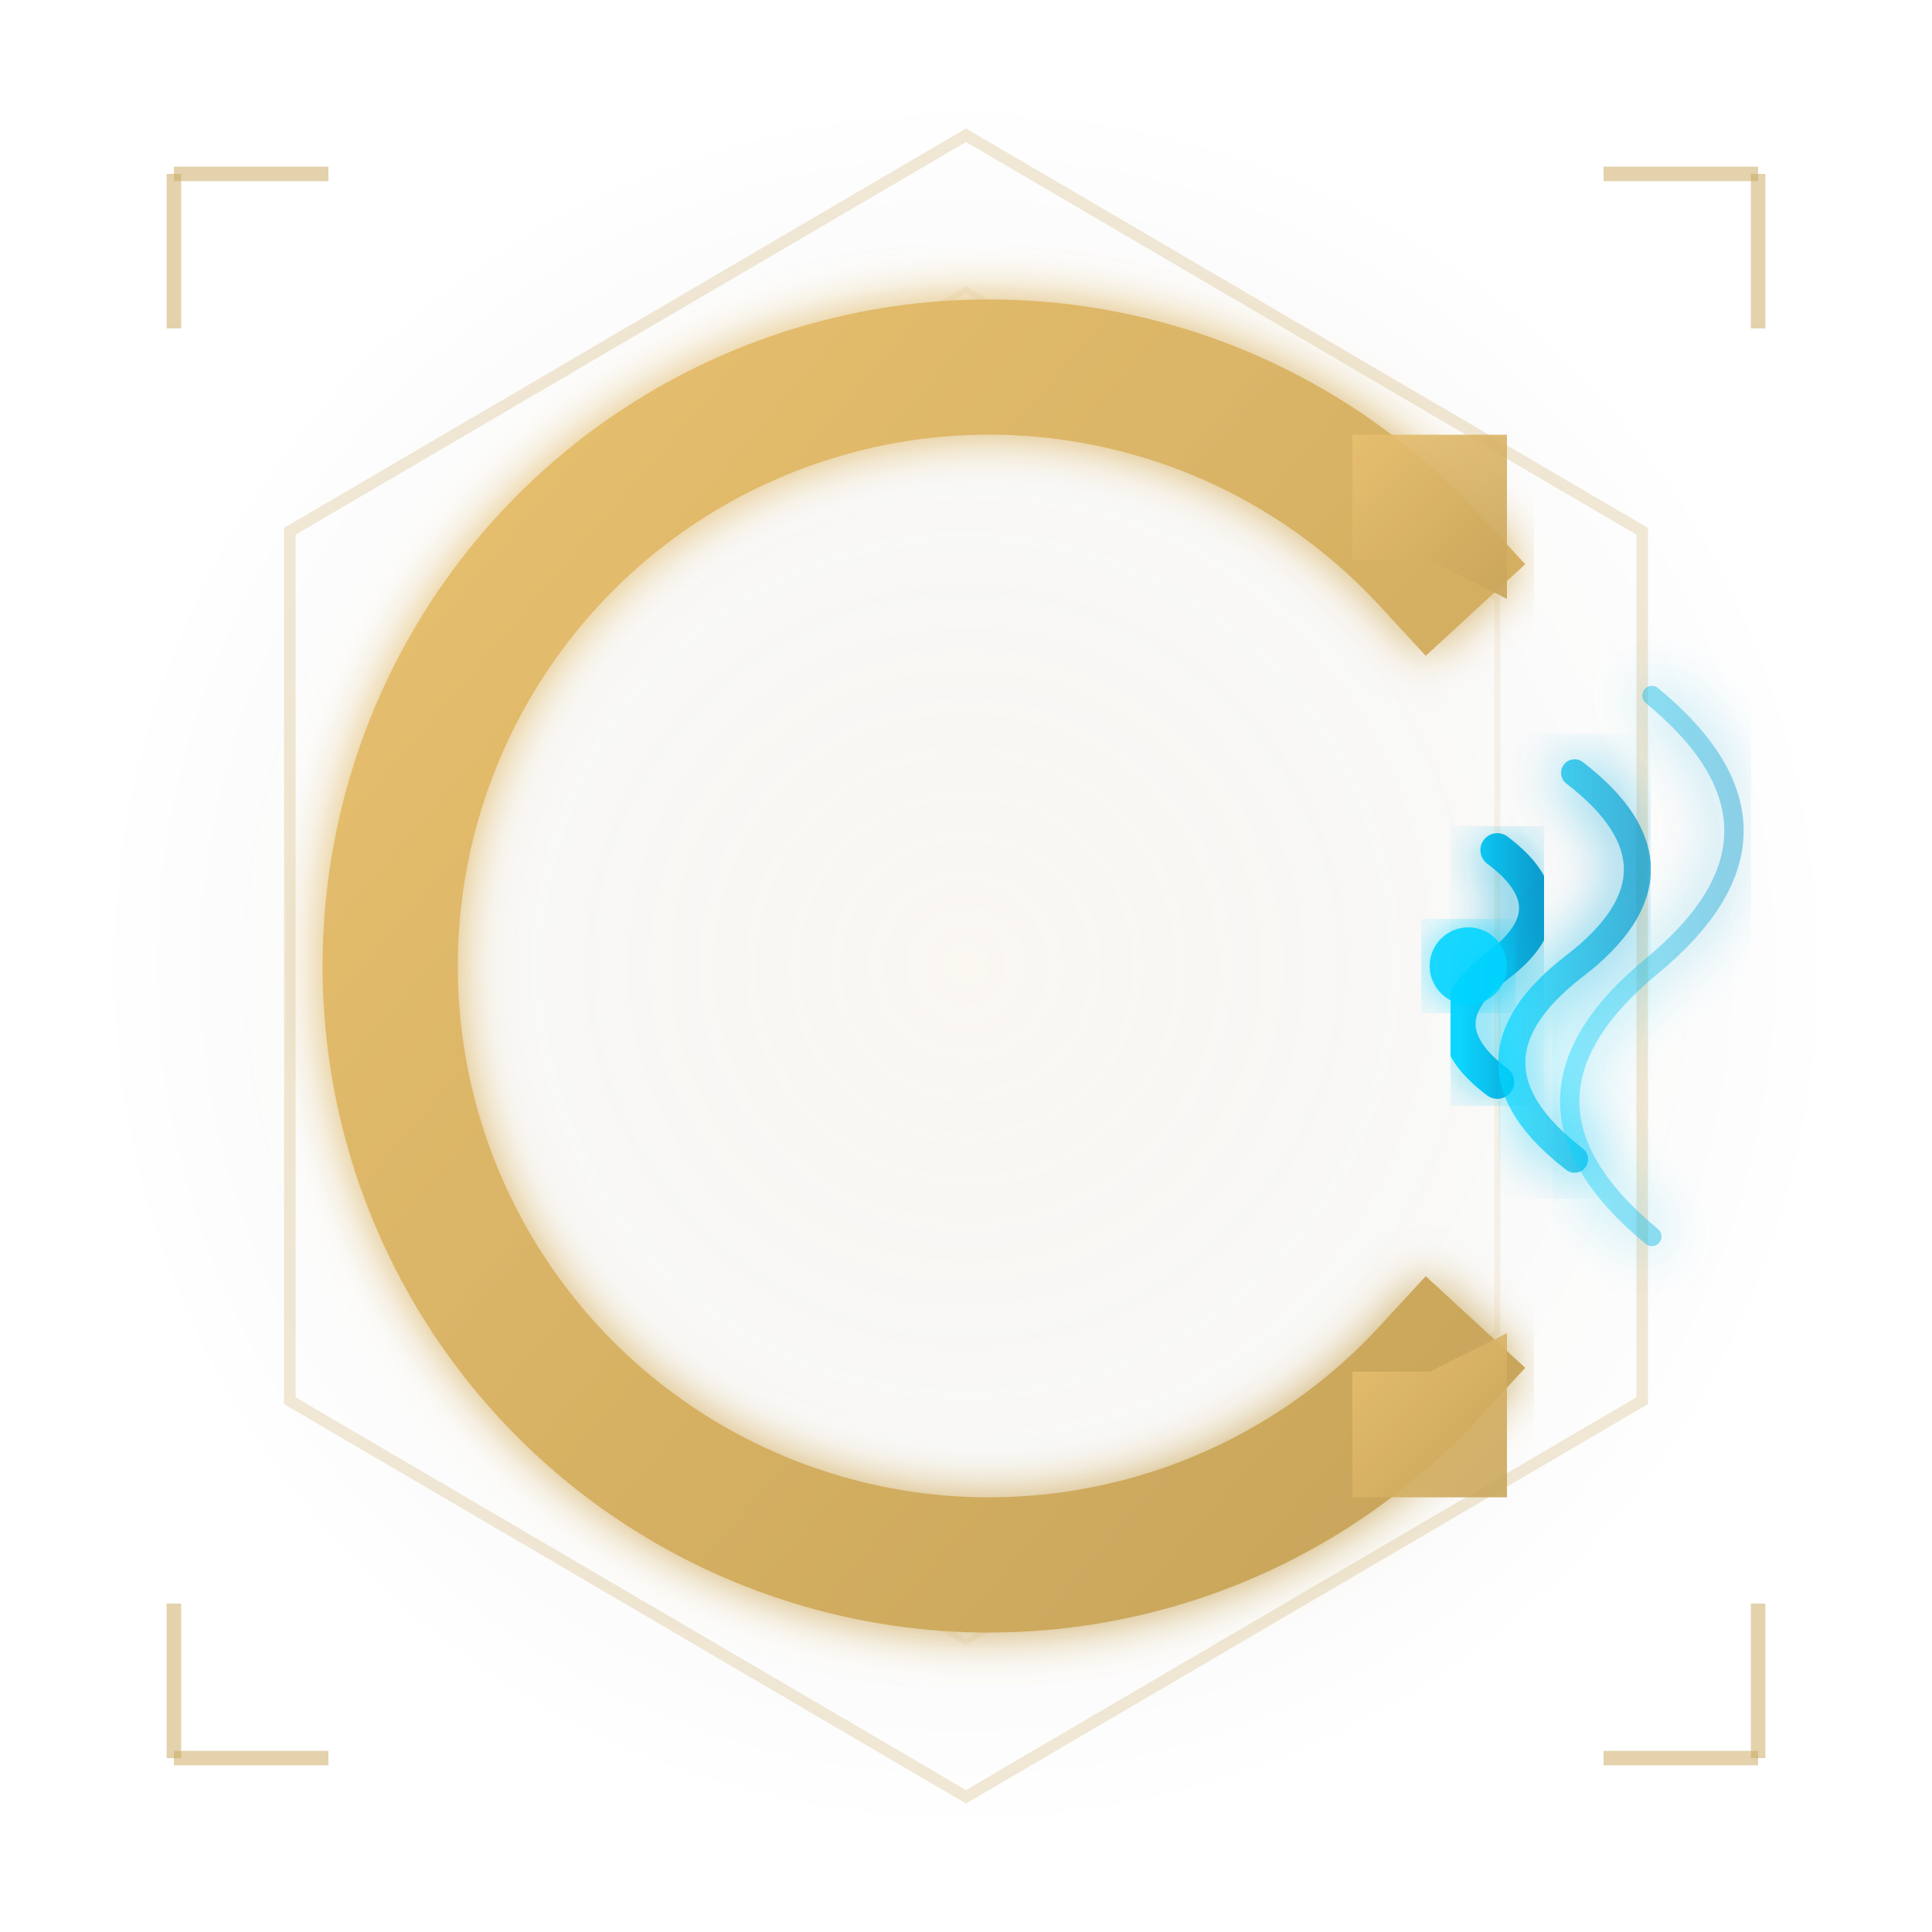
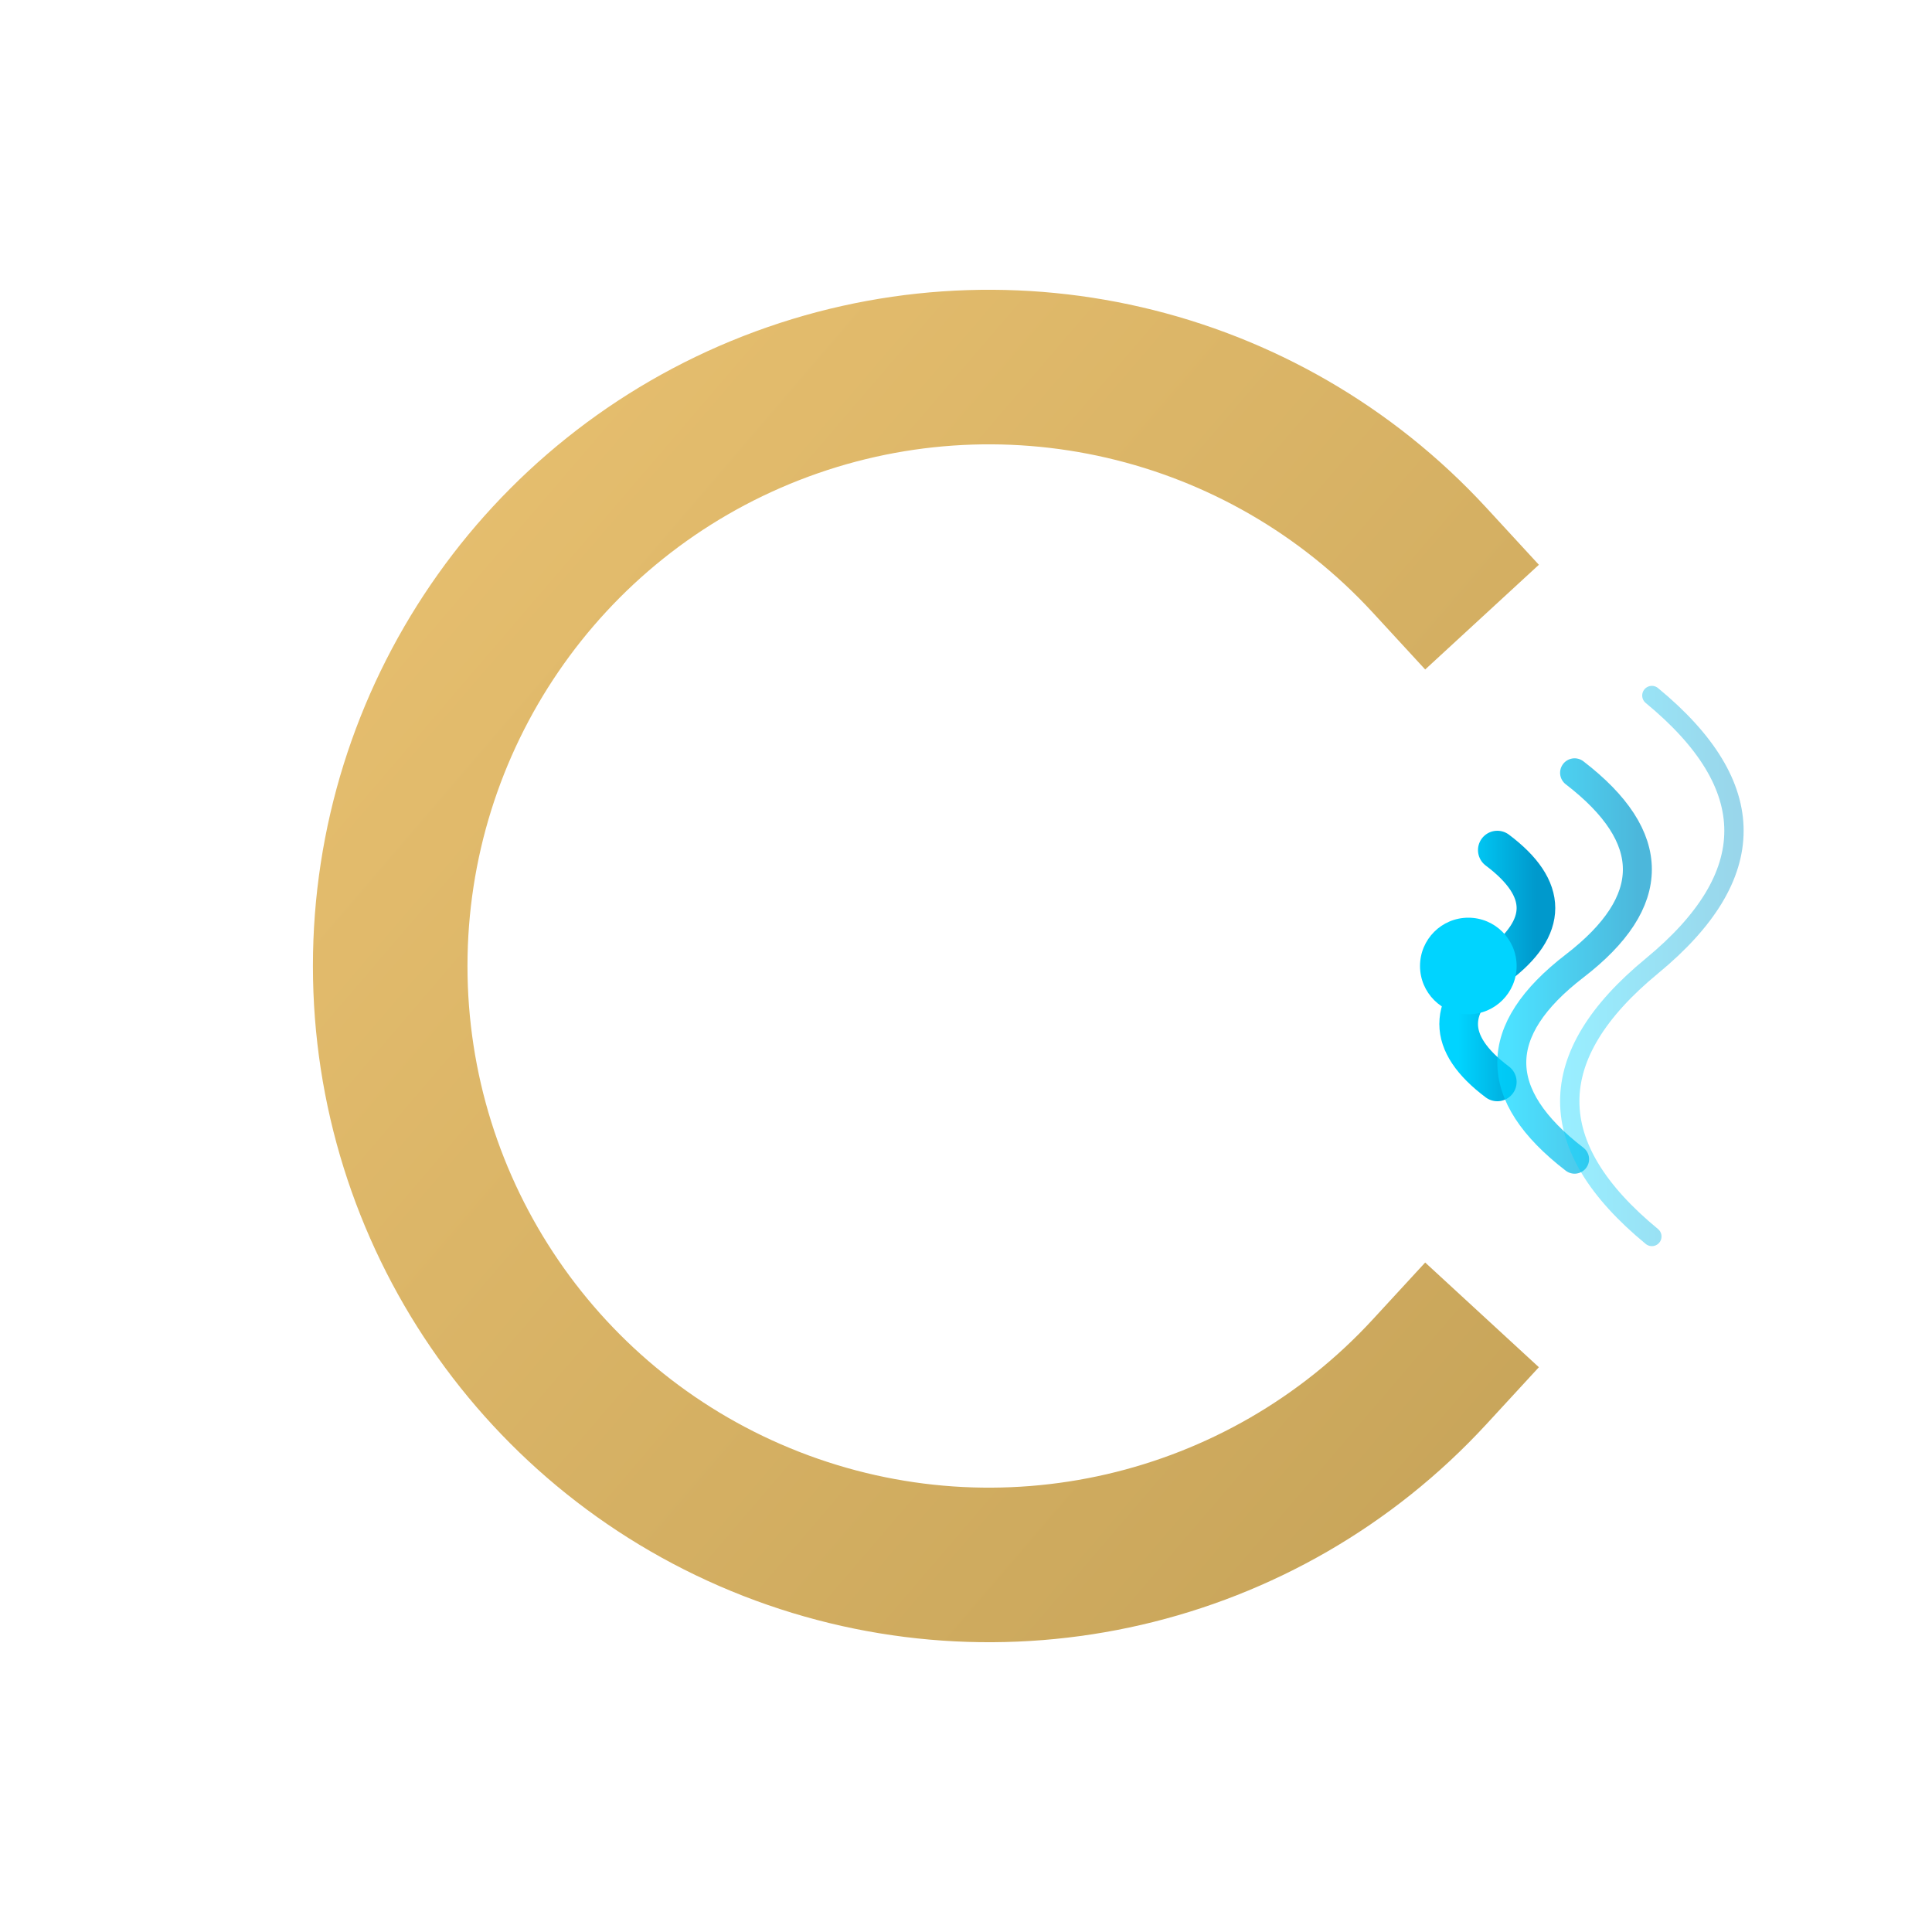
- <svg xmlns="http://www.w3.org/2000/svg" viewBox="0 0 200 200" width="200" height="200">
+ <svg xmlns="http://www.w3.org/2000/svg" viewBox="0 0 200 200">
  <defs>
-     <radialGradient id="bgGlow" cx="50%" cy="50%" r="50%">
-       <stop offset="0%" stop-color="#c8a55a" stop-opacity="0.08" />
-       <stop offset="100%" stop-color="#060809" stop-opacity="0" />
-     </radialGradient>
-     <linearGradient id="goldGrad" x1="0%" y1="0%" x2="100%" y2="100%">
+     <linearGradient id="g1" x1="0%" y1="0%" x2="100%" y2="100%">
      <stop offset="0%" stop-color="#e8c070" />
      <stop offset="100%" stop-color="#c8a55a" />
    </linearGradient>
-     <linearGradient id="cyanGrad" x1="0%" y1="0%" x2="100%" y2="0%">
+     <linearGradient id="g2" x1="0%" y1="0%" x2="100%" y2="0%">
      <stop offset="0%" stop-color="#00d4ff" />
      <stop offset="100%" stop-color="#0099cc" />
    </linearGradient>
-     <filter id="goldGlow">
-       <feGaussianBlur stdDeviation="2.5" result="blur" />
-       <feMerge>
-         <feMergeNode in="blur" />
-         <feMergeNode in="SourceGraphic" />
-       </feMerge>
-     </filter>
-     <filter id="cyanGlow">
-       <feGaussianBlur stdDeviation="3" result="blur" />
-       <feMerge>
-         <feMergeNode in="blur" />
-         <feMergeNode in="SourceGraphic" />
-       </feMerge>
-     </filter>
  </defs>
-   <circle cx="100" cy="100" r="90" fill="url(#bgGlow)" />
-   <polygon points="100,14 170,55 170,145 100,186 30,145 30,55" fill="none" stroke="#c8a55a" stroke-width="1.2" stroke-opacity="0.25" />
-   <polygon points="100,30 155,62 155,138 100,170 45,138 45,62" fill="none" stroke="#c8a55a" stroke-width="0.6" stroke-opacity="0.12" />
-   <path d="M 148,58            A 62,62 0 1,0 148,142" fill="none" stroke="url(#goldGrad)" stroke-width="14" stroke-linecap="square" filter="url(#goldGlow)" />
-   <polygon points="140,45 156,45 156,62 148,58 140,58" fill="url(#goldGrad)" opacity="0.9" />
-   <polygon points="140,142 148,142 156,138 156,155 140,155" fill="url(#goldGrad)" opacity="0.9" />
-   <path d="M 155,88 Q 163,94 155,100 Q 147,106 155,112" fill="none" stroke="url(#cyanGrad)" stroke-width="3.5" stroke-linecap="round" filter="url(#cyanGlow)" opacity="0.95" />
-   <path d="M 163,80 Q 176,90 163,100 Q 150,110 163,120" fill="none" stroke="url(#cyanGrad)" stroke-width="2.8" stroke-linecap="round" filter="url(#cyanGlow)" opacity="0.75" />
-   <path d="M 171,72 Q 188,86 171,100 Q 154,114 171,128" fill="none" stroke="url(#cyanGrad)" stroke-width="2" stroke-linecap="round" filter="url(#cyanGlow)" opacity="0.45" />
-   <circle cx="152" cy="100" r="4" fill="#00d4ff" opacity="0.9" filter="url(#cyanGlow)" />
-   <line x1="18" y1="18" x2="34" y2="18" stroke="#c8a55a" stroke-width="1.5" opacity="0.5" />
-   <line x1="18" y1="18" x2="18" y2="34" stroke="#c8a55a" stroke-width="1.5" opacity="0.5" />
-   <line x1="182" y1="18" x2="166" y2="18" stroke="#c8a55a" stroke-width="1.5" opacity="0.5" />
-   <line x1="182" y1="18" x2="182" y2="34" stroke="#c8a55a" stroke-width="1.5" opacity="0.5" />
-   <line x1="18" y1="182" x2="34" y2="182" stroke="#c8a55a" stroke-width="1.5" opacity="0.5" />
-   <line x1="18" y1="182" x2="18" y2="166" stroke="#c8a55a" stroke-width="1.5" opacity="0.5" />
-   <line x1="182" y1="182" x2="166" y2="182" stroke="#c8a55a" stroke-width="1.5" opacity="0.5" />
-   <line x1="182" y1="182" x2="182" y2="166" stroke="#c8a55a" stroke-width="1.5" opacity="0.5" />
+   <path d="M 148,58 A 62,62 0 1,0 148,142" fill="none" stroke="url(#g1)" stroke-width="16" stroke-linecap="square" />
+   <path d="M 155,88 Q 163,94 155,100 Q 147,106 155,112" fill="none" stroke="url(#g2)" stroke-width="4" stroke-linecap="round" />
+   <path d="M 163,80 Q 176,90 163,100 Q 150,110 163,120" fill="none" stroke="url(#g2)" stroke-width="3" stroke-linecap="round" opacity="0.7" />
+   <path d="M 171,72 Q 188,86 171,100 Q 154,114 171,128" fill="none" stroke="url(#g2)" stroke-width="2" stroke-linecap="round" opacity="0.4" />
+   <circle cx="152" cy="100" r="5" fill="#00d4ff" />
</svg>
